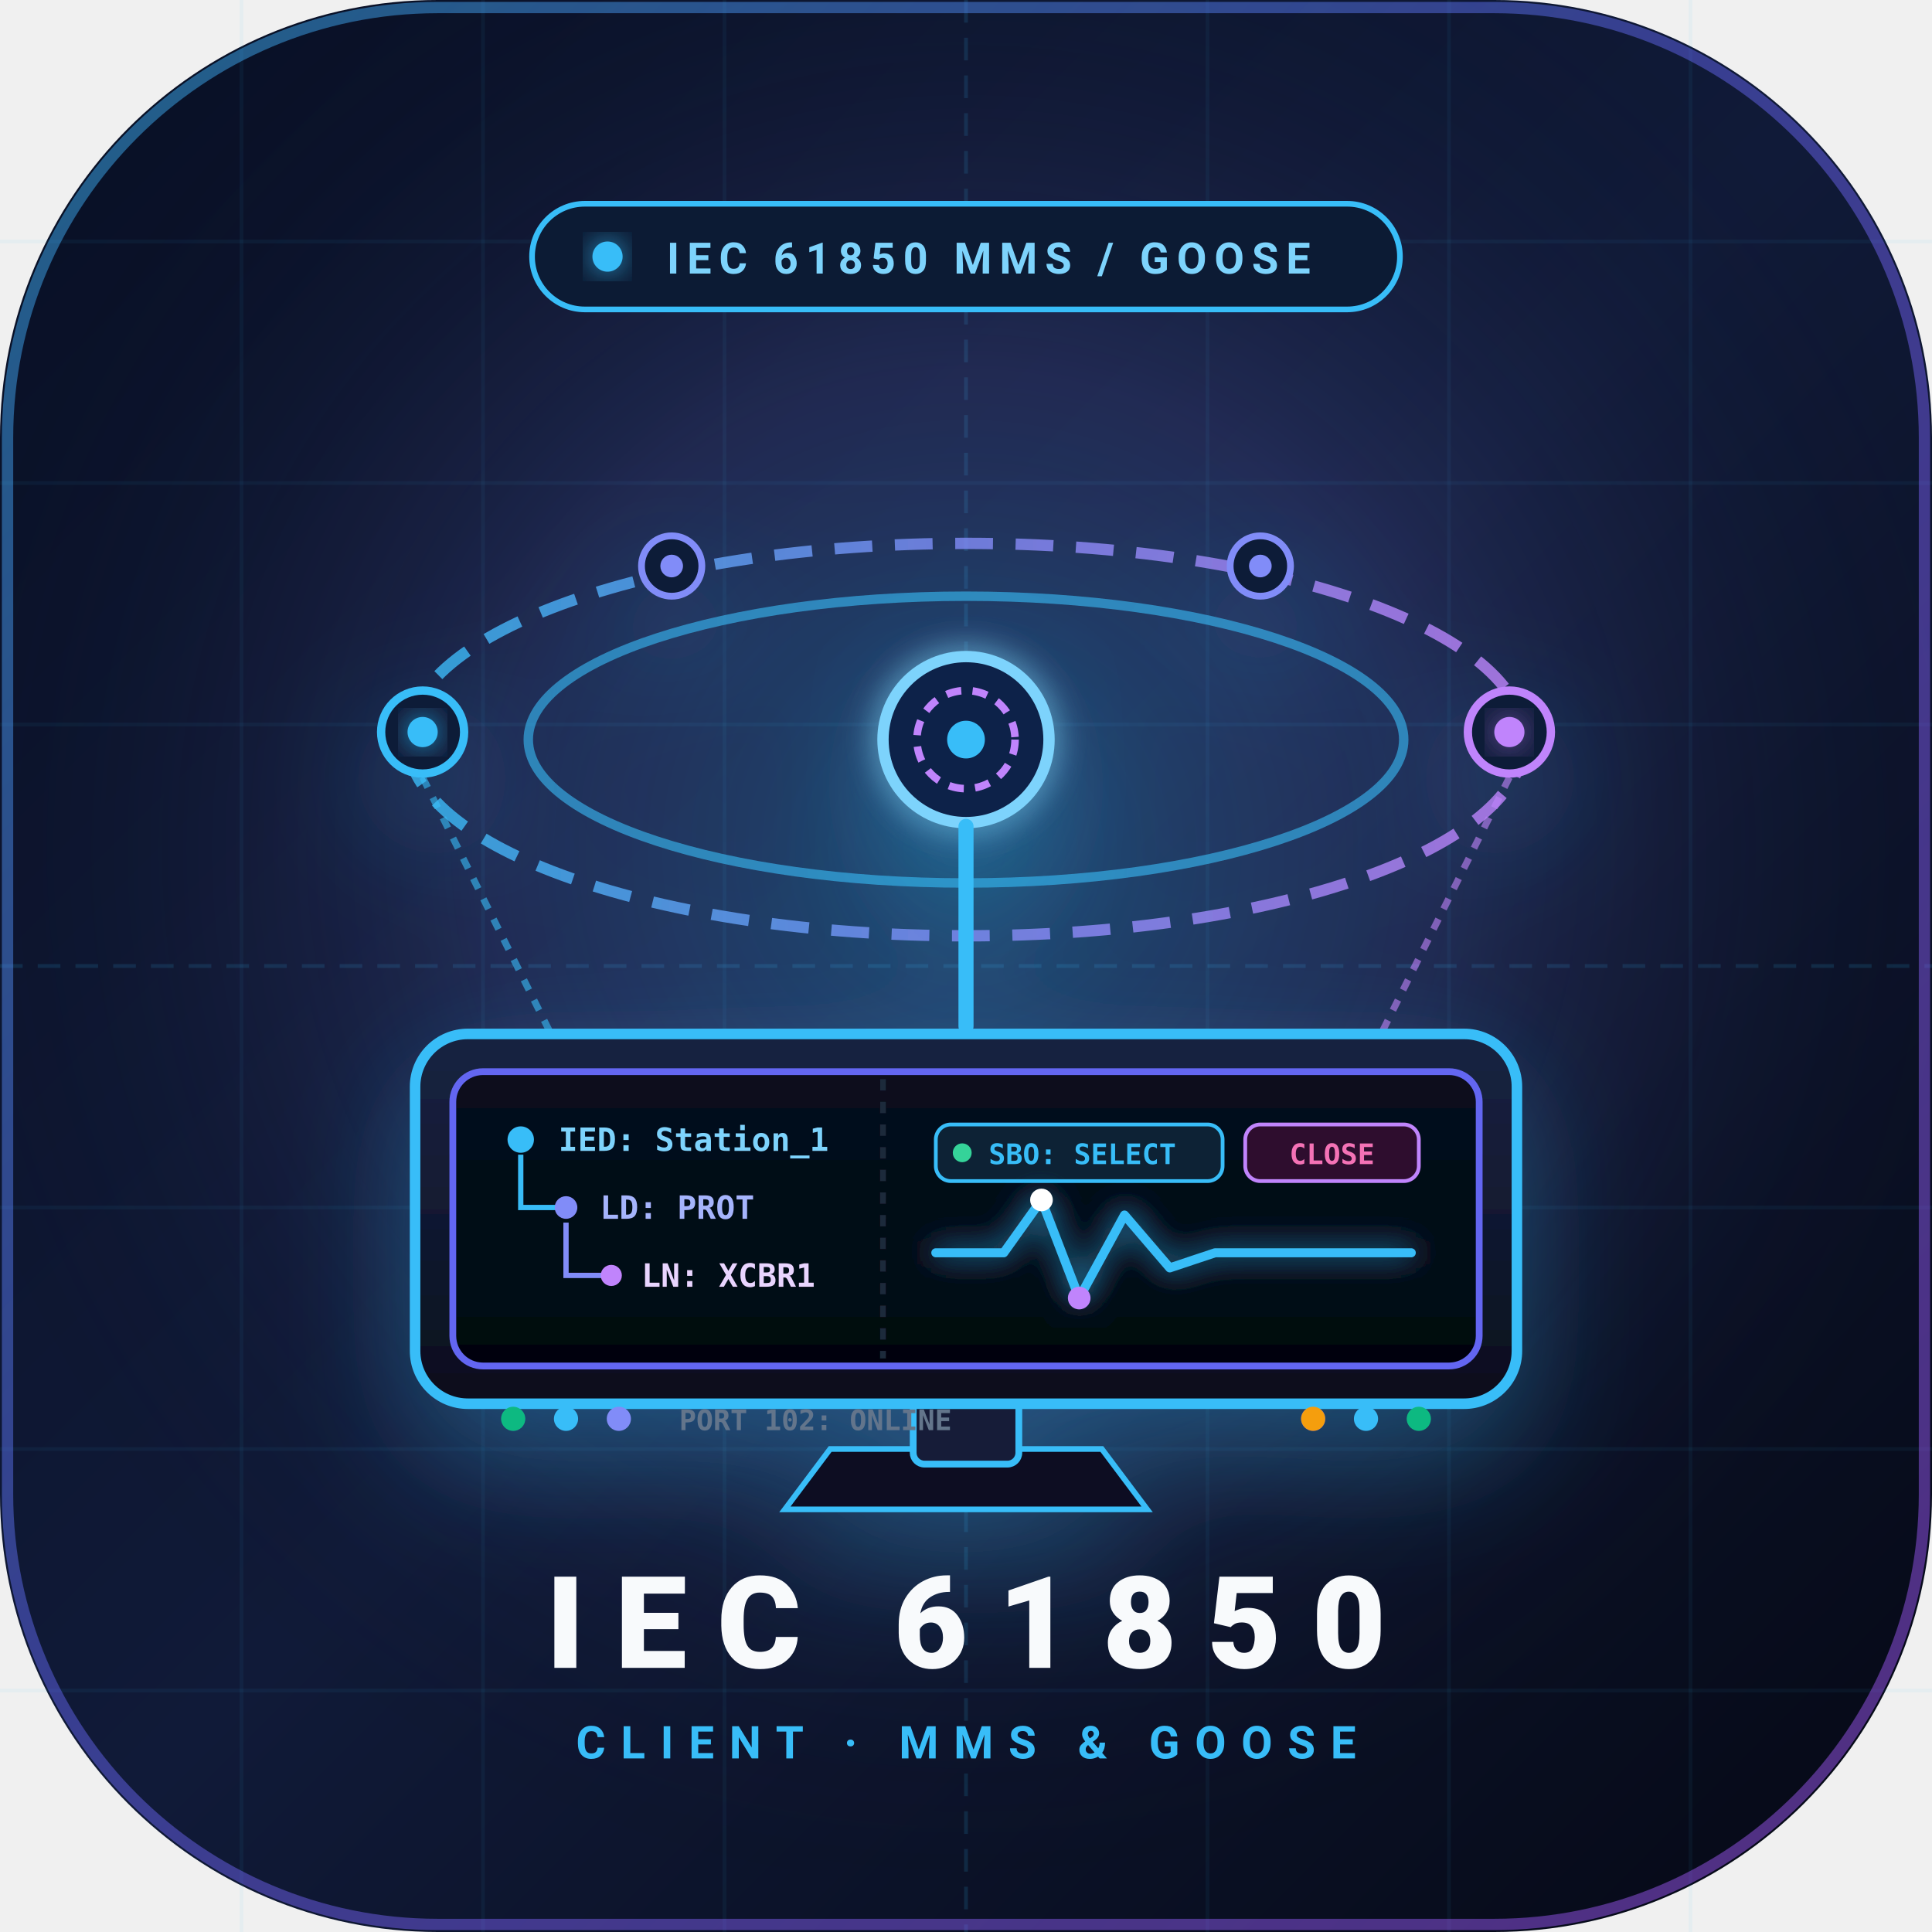
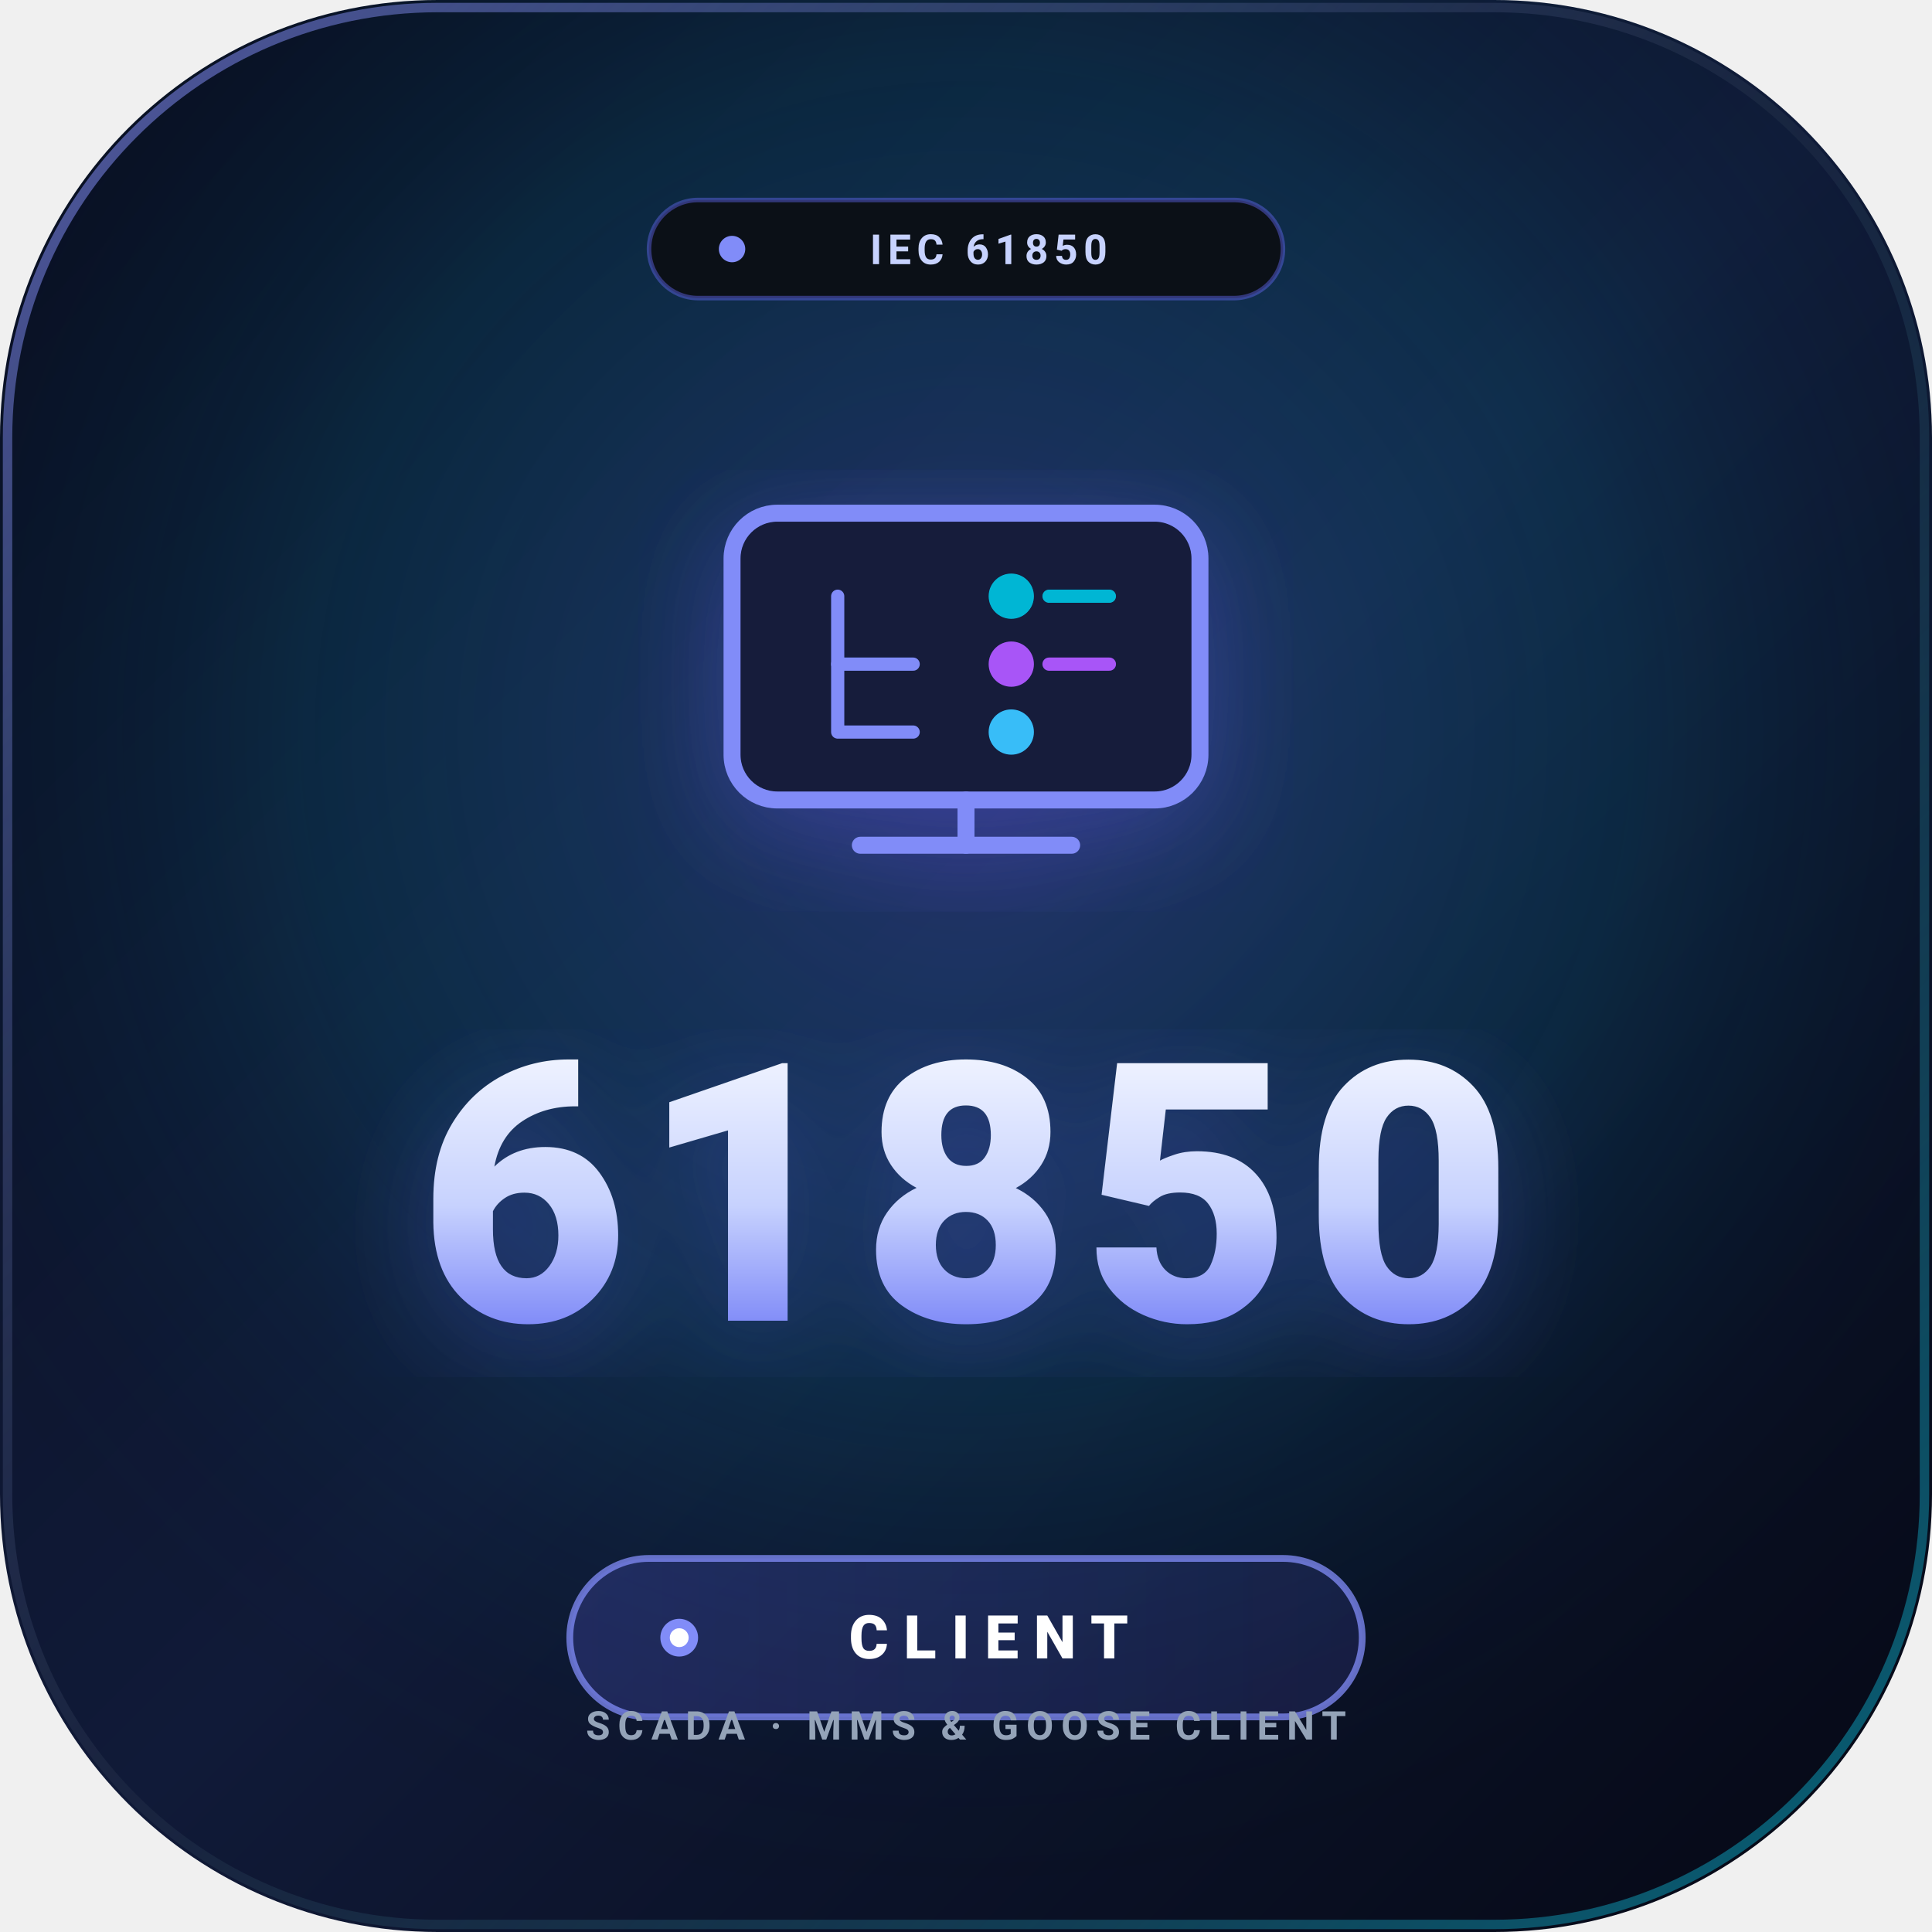
<svg xmlns="http://www.w3.org/2000/svg" viewBox="0 0 512 512" width="512" height="512">
  <defs>
-     <linearGradient id="bg61850Client" x1="0%" y1="0%" x2="100%" y2="100%">
-       <stop offset="0%" stop-color="#080F24" />
+     <linearGradient id="bgGrad" x1="0%" y1="0%" x2="100%" y2="100%">
+       <stop offset="0%" stop-color="#080E20" />
      <stop offset="50%" stop-color="#101A38" />
      <stop offset="100%" stop-color="#050814" />
    </linearGradient>
-     <radialGradient id="glowClientRadial" cx="50%" cy="44%" r="55%">
-       <stop offset="0%" stop-color="#38BDF8" stop-opacity="0.30" />
-       <stop offset="45%" stop-color="#818CF8" stop-opacity="0.16" />
+     <radialGradient id="spotlight" cx="50%" cy="38%" r="62%">
+       <stop offset="0%" stop-color="#6366F1" stop-opacity="0.3" />
+       <stop offset="55%" stop-color="#06B6D4" stop-opacity="0.12" />
      <stop offset="100%" stop-color="#000000" stop-opacity="0" />
    </radialGradient>
-     <linearGradient id="bezelClientGrad" x1="0%" y1="0%" x2="100%" y2="100%">
-       <stop offset="0%" stop-color="#38BDF8" />
-       <stop offset="45%" stop-color="#6366F1" />
-       <stop offset="100%" stop-color="#A855F7" />
+     <linearGradient id="borderGrad" x1="0%" y1="0%" x2="100%" y2="100%">
+       <stop offset="0%" stop-color="#818CF8" stop-opacity="0.65" />
+       <stop offset="50%" stop-color="#334155" stop-opacity="0.25" />
+       <stop offset="100%" stop-color="#06B6D4" stop-opacity="0.55" />
    </linearGradient>
-     <linearGradient id="clientDeskGrad" x1="0%" y1="0%" x2="0%" y2="100%">
-       <stop offset="0%" stop-color="#182342" />
-       <stop offset="60%" stop-color="#10172D" />
-       <stop offset="100%" stop-color="#0A0E1C" />
+     <linearGradient id="textGrad" x1="0%" y1="0%" x2="0%" y2="100%">
+       <stop offset="0%" stop-color="#EEF2FF" />
+       <stop offset="55%" stop-color="#C7D2FE" />
+       <stop offset="100%" stop-color="#818CF8" />
    </linearGradient>
-     <linearGradient id="clientScreenGrad" x1="0%" y1="0%" x2="0%" y2="100%">
-       <stop offset="0%" stop-color="#070D1E" />
-       <stop offset="100%" stop-color="#03060F" />
+     <linearGradient id="badgeGrad" x1="0%" y1="0%" x2="100%" y2="0%">
+       <stop offset="0%" stop-color="#6366F1" stop-opacity="0.22" />
+       <stop offset="100%" stop-color="#6366F1" stop-opacity="0.14" />
    </linearGradient>
-     <linearGradient id="fiberRingGrad" x1="0%" y1="0%" x2="100%" y2="0%">
-       <stop offset="0%" stop-color="#38BDF8" />
-       <stop offset="50%" stop-color="#818CF8" />
-       <stop offset="100%" stop-color="#C084FC" />
-     </linearGradient>
-     <filter id="shadowClient" x="-20%" y="-20%" width="140%" height="140%">
-       <feDropShadow dx="0" dy="12" stdDeviation="16" flood-color="#38BDF8" flood-opacity="0.32" />
-     </filter>
-     <filter id="glowCyan" x="-30%" y="-30%" width="160%" height="160%">
-       <feGaussianBlur stdDeviation="4" result="blur" />
-       <feComposite in="SourceGraphic" in2="blur" operator="over" />
-     </filter>
-     <filter id="glowPurple" x="-30%" y="-30%" width="160%" height="160%">
-       <feGaussianBlur stdDeviation="5" result="blur" />
-       <feComposite in="SourceGraphic" in2="blur" operator="over" />
+     <filter id="heroGlow" x="-20%" y="-20%" width="140%" height="140%">
+       <feDropShadow dx="0" dy="6" stdDeviation="14" flood-color="#6366F1" flood-opacity="0.32" />
    </filter>
  </defs>
-   <rect width="512" height="512" rx="116" fill="url(#bg61850Client)" />
-   <g stroke="#38BDF8" stroke-width="1" stroke-opacity="0.06">
-     <line x1="64" y1="0" x2="64" y2="512" />
-     <line x1="128" y1="0" x2="128" y2="512" />
-     <line x1="192" y1="0" x2="192" y2="512" />
-     <line x1="256" y1="0" x2="256" y2="512" stroke-opacity="0.14" stroke-dasharray="6 4" />
-     <line x1="320" y1="0" x2="320" y2="512" />
-     <line x1="384" y1="0" x2="384" y2="512" />
-     <line x1="448" y1="0" x2="448" y2="512" />
-     <line x1="0" y1="64" x2="512" y2="64" />
-     <line x1="0" y1="128" x2="512" y2="128" />
-     <line x1="0" y1="192" x2="512" y2="192" />
-     <line x1="0" y1="256" x2="512" y2="256" stroke-opacity="0.14" stroke-dasharray="6 4" />
-     <line x1="0" y1="320" x2="512" y2="320" />
-     <line x1="0" y1="384" x2="512" y2="384" />
-     <line x1="0" y1="448" x2="512" y2="448" />
+   <rect width="512" height="512" rx="116" fill="url(#bgGrad)" />
+   <rect width="512" height="512" rx="116" fill="url(#spotlight)" />
+   <rect x="2" y="2" width="508" height="508" rx="114" fill="none" stroke="url(#borderGrad)" stroke-width="2.5" />
+   <g transform="translate(256, 66)">
+     <rect x="-84" y="-13" width="168" height="26" rx="13" fill="#0B1017" stroke="#6366F1" stroke-width="1.2" stroke-opacity="0.45" />
+     <circle cx="-62" cy="0" r="3.5" fill="#818CF8" />
+     <text x="6" y="4" font-family="system-ui, -apple-system, 'Segoe UI', Roboto, sans-serif" font-size="11" font-weight="700" fill="#C7D2FE" letter-spacing="1.5" text-anchor="middle">IEC 61850</text>
  </g>
-   <rect width="512" height="512" rx="116" fill="url(#glowClientRadial)" />
-   <rect x="2" y="2" width="508" height="508" rx="114" fill="none" stroke="url(#bezelClientGrad)" stroke-width="3" stroke-opacity="0.48" />
-   <g transform="translate(256, 68)">
-     <rect x="-115" y="-14" width="230" height="28" rx="14" fill="#0C1B34" stroke="#38BDF8" stroke-width="1.5" />
-     <circle cx="-95" cy="0" r="4" fill="#38BDF8" filter="url(#glowCyan)" />
-     <text x="6" y="4.5" font-family="-apple-system, BlinkMacSystemFont, 'Segoe UI', Roboto, sans-serif" font-size="11.5" font-weight="700" fill="#7DD3FC" letter-spacing="2" text-anchor="middle">IEC 61850 MMS / GOOSE</text>
+   <g transform="translate(256, 172)" filter="url(#heroGlow)">
+     <rect x="-62" y="-36" width="124" height="76" rx="12" fill="#121A3B" stroke="#818CF8" stroke-width="4.5" />
+     <line x1="-28" y1="52" x2="28" y2="52" stroke="#818CF8" stroke-width="4.5" stroke-linecap="round" />
+     <line x1="0" y1="40" x2="0" y2="52" stroke="#818CF8" stroke-width="4.5" stroke-linecap="round" />
+     <path d="M -34 -14 L -34 22 L -14 22" fill="none" stroke="#818CF8" stroke-width="3.5" stroke-linecap="round" stroke-linejoin="round" />
+     <path d="M -34 4 L -14 4" fill="none" stroke="#818CF8" stroke-width="3.5" stroke-linecap="round" />
+     <circle cx="12" cy="-14" r="6" fill="#06B6D4" />
+     <circle cx="12" cy="4" r="6" fill="#A855F7" />
+     <circle cx="12" cy="22" r="6" fill="#38BDF8" />
+     <line x1="22" y1="-14" x2="38" y2="-14" stroke="#06B6D4" stroke-width="3.5" stroke-linecap="round" />
+     <line x1="22" y1="4" x2="38" y2="4" stroke="#A855F7" stroke-width="3.5" stroke-linecap="round" />
  </g>
-   <g filter="url(#shadowClient)" transform="translate(0, 4)">
-     <ellipse cx="256" cy="192" rx="148" ry="52" fill="none" stroke="url(#fiberRingGrad)" stroke-width="3" stroke-dasharray="10 6" opacity="0.8" />
-     <ellipse cx="256" cy="192" rx="116" ry="38" fill="none" stroke="#38BDF8" stroke-width="2.5" opacity="0.6" />
-     <g transform="translate(112, 190)">
-       <circle cx="0" cy="0" r="11" fill="#0E1B38" stroke="#38BDF8" stroke-width="2.2" />
-       <circle cx="0" cy="0" r="4" fill="#38BDF8" filter="url(#glowCyan)" />
-       <line x1="0" y1="12" x2="38" y2="88" stroke="#38BDF8" stroke-width="1.8" stroke-dasharray="3 3" opacity="0.6" />
-     </g>
-     <g transform="translate(178, 146)">
-       <circle cx="0" cy="0" r="8" fill="#0E1B38" stroke="#818CF8" stroke-width="1.8" />
-       <circle cx="0" cy="0" r="3" fill="#818CF8" />
-     </g>
-     <g transform="translate(334, 146)">
-       <circle cx="0" cy="0" r="8" fill="#0E1B38" stroke="#818CF8" stroke-width="1.8" />
-       <circle cx="0" cy="0" r="3" fill="#818CF8" />
-     </g>
-     <g transform="translate(400, 190)">
-       <circle cx="0" cy="0" r="11" fill="#0E1B38" stroke="#C084FC" stroke-width="2.2" />
-       <circle cx="0" cy="0" r="4" fill="#C084FC" filter="url(#glowPurple)" />
-       <line x1="0" y1="12" x2="-38" y2="88" stroke="#C084FC" stroke-width="1.8" stroke-dasharray="3 3" opacity="0.6" />
-     </g>
-     <g transform="translate(256, 192)">
-       <circle cx="0" cy="0" r="22" fill="#0E2248" stroke="#7DD3FC" stroke-width="3" filter="url(#glowCyan)" />
-       <circle cx="0" cy="0" r="13" fill="none" stroke="#C084FC" stroke-width="2" stroke-dasharray="4 3" />
-       <circle cx="0" cy="0" r="5" fill="#38BDF8" />
-       <line x1="0" y1="23" x2="0" y2="76" stroke="#38BDF8" stroke-width="4" stroke-linecap="round" />
-     </g>
-     <g transform="translate(256, 332)">
-       <path d="M -48 64 L 48 64 L 36 48 L -36 48 Z" fill="#0A0F22" stroke="#38BDF8" stroke-width="1.5" />
-       <rect x="-14" y="32" width="28" height="20" rx="3" fill="#141E38" stroke="#38BDF8" stroke-width="1.8" />
-       <rect x="-146" y="-62" width="292" height="98" rx="14" fill="url(#clientDeskGrad)" stroke="#38BDF8" stroke-width="2.8" />
-       <rect x="-136" y="-52" width="272" height="78" rx="8" fill="url(#clientScreenGrad)" stroke="#6366F1" stroke-width="1.8" />
-       <line x1="-22" y1="-50" x2="-22" y2="24" stroke="#1E293B" stroke-width="1.5" stroke-dasharray="3 3" />
-       <g transform="translate(-122, -38)">
-         <circle cx="4" cy="4" r="3.5" fill="#38BDF8" />
-         <text x="14" y="7" font-family="monospace" font-size="8.5" font-weight="700" fill="#7DD3FC">IED: Station_1</text>
-         <path d="M 4 8 L 4 22 L 14 22" fill="none" stroke="#38BDF8" stroke-width="1.4" />
-         <circle cx="16" cy="22" r="3" fill="#818CF8" />
-         <text x="25" y="25" font-family="monospace" font-size="8.5" font-weight="700" fill="#A5B4FC">LD: PROT</text>
-         <path d="M 16 26 L 16 40 L 26 40" fill="none" stroke="#818CF8" stroke-width="1.4" />
-         <circle cx="28" cy="40" r="2.8" fill="#C084FC" />
-         <text x="36" y="43" font-family="monospace" font-size="8.5" font-weight="700" fill="#E9D5FF">LN: XCBR1</text>
-       </g>
-       <g transform="translate(-8, -38)">
-         <rect x="0" y="0" width="76" height="15" rx="4" fill="#0A2234" stroke="#38BDF8" stroke-width="1" />
-         <circle cx="7" cy="7.5" r="2.5" fill="#34D399" />
-         <text x="14" y="10.5" font-family="monospace" font-size="7.5" font-weight="700" fill="#38BDF8">SBO: SELECT</text>
-         <rect x="82" y="0" width="46" height="15" rx="4" fill="#2E102E" stroke="#C084FC" stroke-width="1" />
-         <text x="105" y="10.5" font-family="monospace" font-size="7.5" font-weight="700" fill="#F472B6" text-anchor="middle">CLOSE</text>
-         <path d="M 0 34 L 18 34 L 28 20 L 38 46 L 50 24 L 62 38 L 74 34 L 126 34" fill="none" stroke="#38BDF8" stroke-width="2.4" stroke-linecap="round" stroke-linejoin="round" filter="url(#glowCyan)" />
-         <circle cx="28" cy="20" r="3" fill="#FFFFFF" />
-         <circle cx="38" cy="46" r="3" fill="#C084FC" />
-       </g>
-       <g transform="translate(0, 40)">
-         <circle cx="-120" cy="0" r="3.2" fill="#10B981" />
-         <circle cx="-106" cy="0" r="3.2" fill="#38BDF8" />
-         <circle cx="-92" cy="0" r="3.2" fill="#818CF8" />
-         <text x="-76" y="3" font-family="monospace" font-size="7.5" font-weight="700" fill="#64748B">PORT 102: ONLINE</text>
-         <circle cx="92" cy="0" r="3.2" fill="#F59E0B" />
-         <circle cx="106" cy="0" r="3.2" fill="#38BDF8" />
-         <circle cx="120" cy="0" r="3.2" fill="#10B981" />
-       </g>
-     </g>
+   <g transform="translate(256, 350)">
+     <text x="0" y="0" font-family="system-ui, -apple-system, 'Segoe UI', Roboto, sans-serif" font-size="96" font-weight="900" fill="url(#textGrad)" letter-spacing="3" text-anchor="middle" filter="url(#heroGlow)">61850</text>
  </g>
-   <g transform="translate(256, 442)">
-     <text x="0" y="0" font-family="-apple-system, BlinkMacSystemFont, 'Segoe UI', Roboto, sans-serif" font-size="34" font-weight="900" fill="#F8FAFC" letter-spacing="8" text-anchor="middle">IEC 61850</text>
-     <text x="0" y="24" font-family="-apple-system, BlinkMacSystemFont, 'Segoe UI', Roboto, sans-serif" font-size="12" font-weight="700" fill="#38BDF8" letter-spacing="4" text-anchor="middle">CLIENT · MMS &amp; GOOSE</text>
+   <g transform="translate(256, 434)">
+     <rect x="-105" y="-21" width="210" height="42" rx="21" fill="url(#badgeGrad)" stroke="#818CF8" stroke-width="1.8" stroke-opacity="0.75" />
+     <circle cx="-76" cy="0" r="5" fill="#818CF8" />
+     <circle cx="-76" cy="0" r="2.5" fill="#FFFFFF" />
+     <text x="6" y="5.5" font-family="system-ui, -apple-system, 'Segoe UI', Roboto, sans-serif" font-size="16" font-weight="900" fill="#FFFFFF" letter-spacing="4" text-anchor="middle">CLIENT</text>
+     <text x="0" y="27" font-family="system-ui, -apple-system, 'Segoe UI', Roboto, sans-serif" font-size="10.5" font-weight="700" fill="#94A3B8" letter-spacing="2" text-anchor="middle">SCADA · MMS &amp; GOOSE CLIENT</text>
  </g>
</svg>
